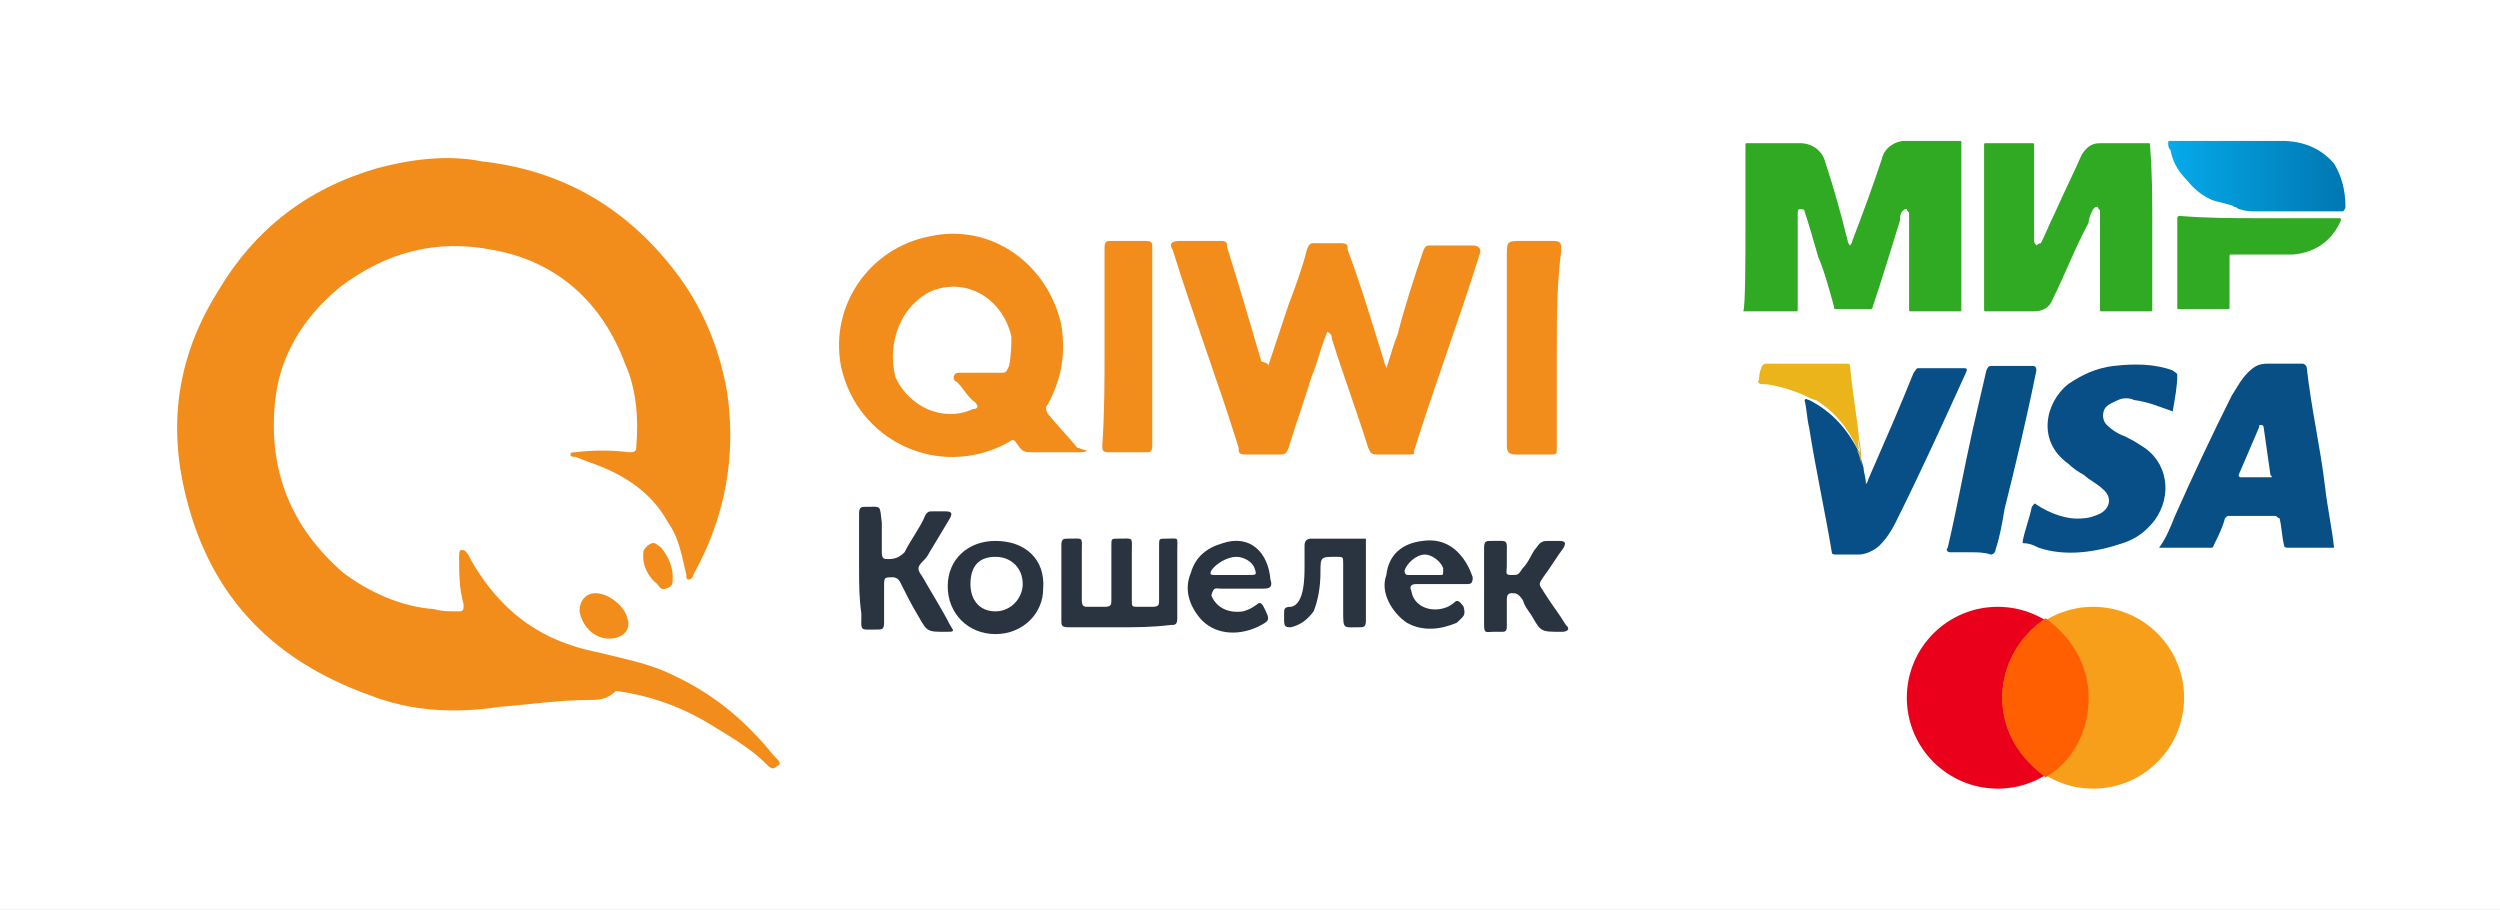
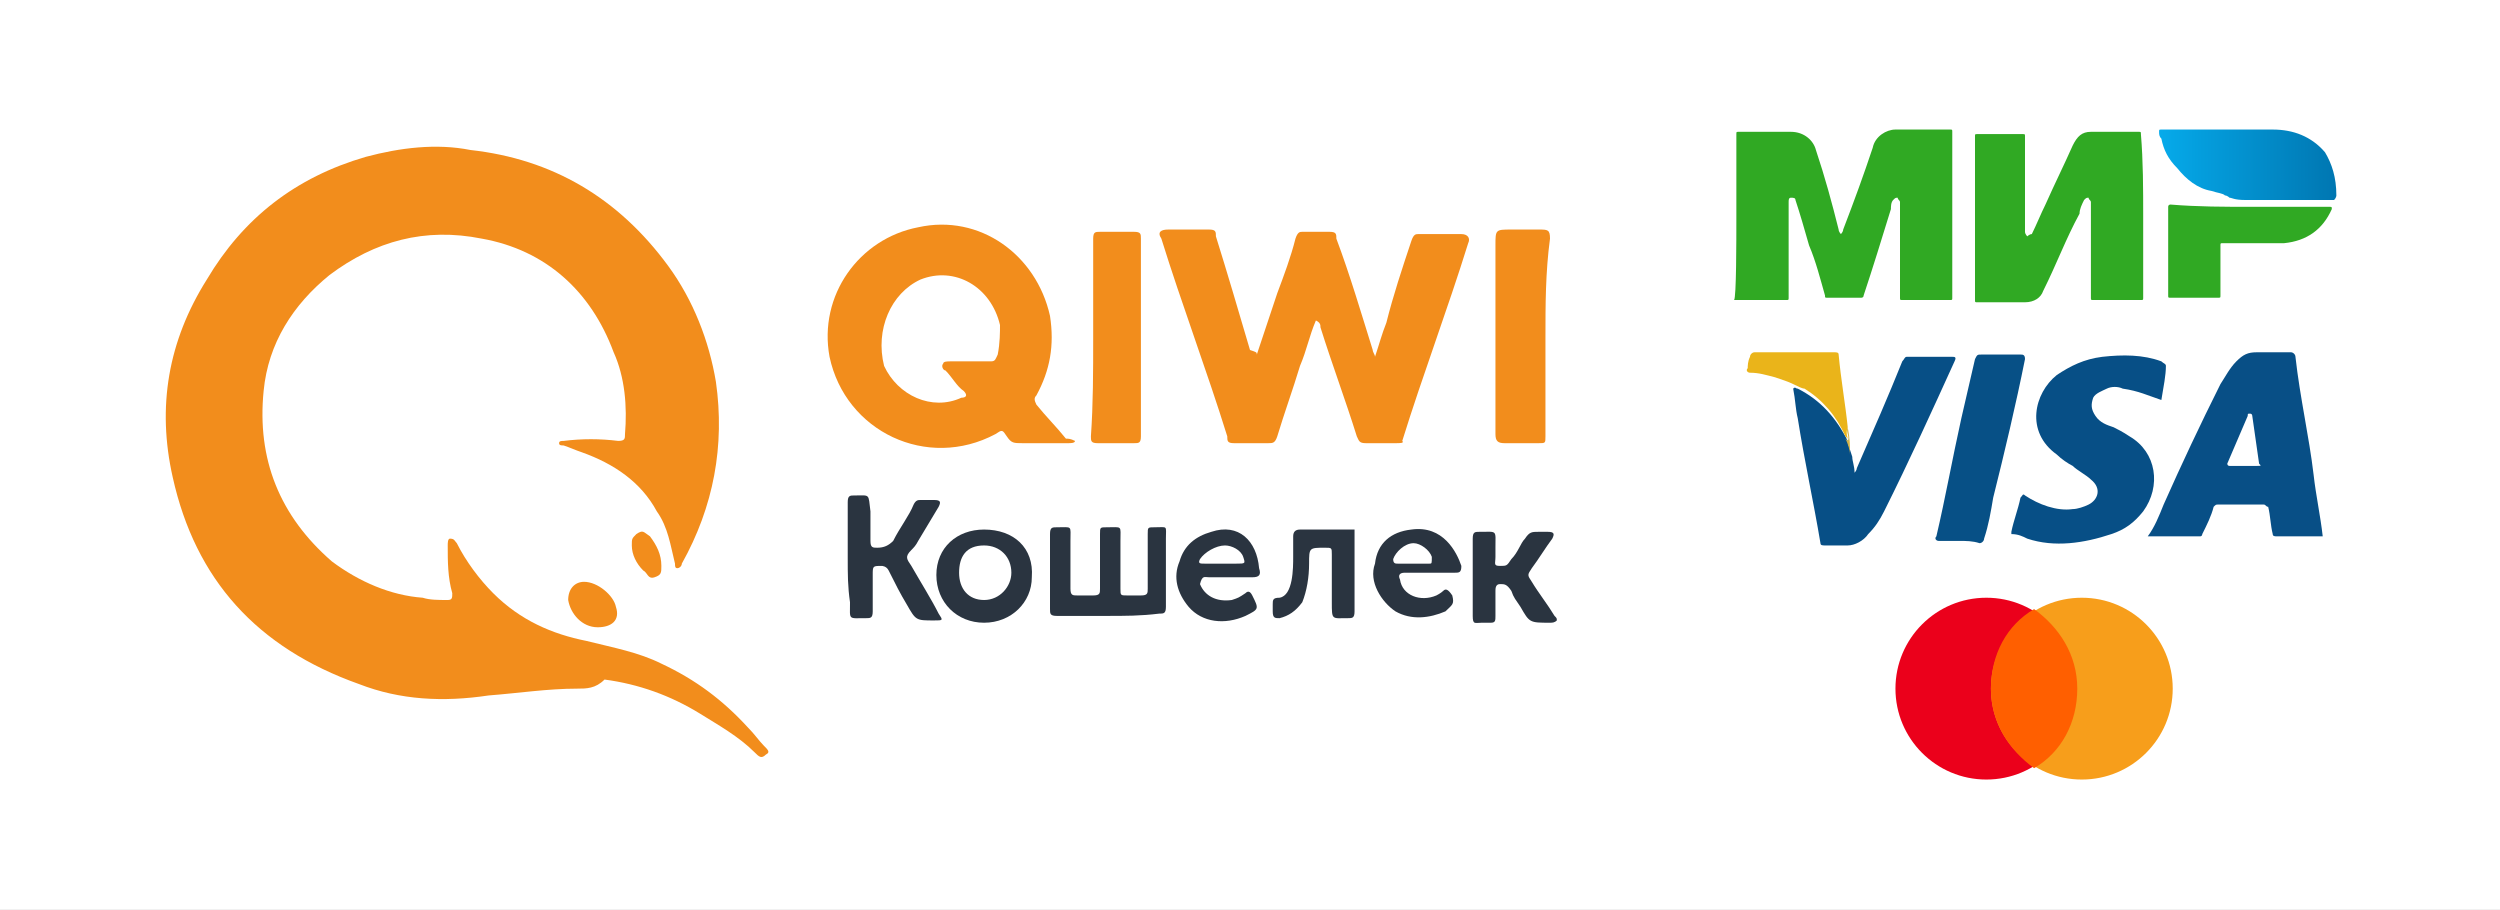
<svg xmlns="http://www.w3.org/2000/svg" version="1.1" id="Слой_1" x="0px" y="0px" width="110px" height="40px" viewBox="0 0 110 40" style="enable-background:new 0 0 110 40;" xml:space="preserve">
  <style type="text/css">
	.st0{fill:#FFFFFF;}
	.st1{fill:#F28D1C;}
	.st2{fill:#2A3440;}
	.st3{fill:#EB001B;}
	.st4{fill:#F79E1B;}
	.st5{fill:#FF5F00;}
	.st6{fill:#30A923;}
	.st7{fill:url(#SVGID_1_);}
	.st8{fill:#074F86;}
	.st9{fill:#075086;}
	.st10{fill:#EAB41A;}
	.st11{fill:#D5B345;}
	.st12{fill:#084F86;}
</style>
-   <g id="Слой_2">
+   <g>
    <rect class="st0" width="110" height="40" />
  </g>
  <g>
    <g>
-       <path class="st1" d="M25.9,30.8c-1.3,0-2.6,0.2-3.9,0.3c-2,0.3-3.9,0.2-5.7-0.5C11.8,29,9.1,26,8.1,21.5c-0.7-3.1-0.2-6,1.5-8.7    c1.6-2.7,3.9-4.5,7-5.4c1.5-0.4,3.1-0.6,4.6-0.3c3.6,0.4,6.5,2.1,8.7,5.1c1.1,1.5,1.8,3.3,2.1,5.1c0.4,2.8-0.1,5.5-1.5,8    c0,0.1-0.1,0.2-0.2,0.2c-0.1,0-0.1-0.1-0.1-0.2c-0.2-0.8-0.3-1.6-0.8-2.3c-0.7-1.3-1.9-2.1-3.3-2.6c-0.3-0.1-0.5-0.2-0.8-0.3    c-0.1,0-0.2,0-0.2-0.1c0-0.1,0.1-0.1,0.2-0.1c0.8-0.1,1.6-0.1,2.4,0c0.3,0,0.3-0.1,0.3-0.3c0.1-1.2,0-2.5-0.5-3.6    c-1-2.7-3-4.5-5.8-5c-2.5-0.5-4.7,0.1-6.7,1.6c-1.6,1.3-2.7,3-2.9,5.1c-0.3,3,0.7,5.5,3,7.5c1.2,0.9,2.6,1.5,4,1.6    c0.3,0.1,0.7,0.1,1.1,0.1c0.2,0,0.2-0.1,0.2-0.3c-0.2-0.7-0.2-1.4-0.2-2.1c0-0.1,0-0.3,0.1-0.3c0.2,0,0.2,0.1,0.3,0.2    c0.4,0.8,1,1.6,1.6,2.2c1.2,1.2,2.6,1.8,4.1,2.1c1.2,0.3,2.3,0.5,3.3,1c1.5,0.7,2.7,1.6,3.8,2.8c0.3,0.3,0.5,0.6,0.7,0.8    c0.2,0.2,0.3,0.3,0.1,0.4c-0.2,0.2-0.3,0.1-0.5-0.1c-0.7-0.7-1.6-1.2-2.4-1.7c-1.3-0.8-2.7-1.3-4.2-1.5    C26.7,30.8,26.3,30.8,25.9,30.8z" />
-       <path class="st1" d="M55.8,16.1c0.3-0.9,0.6-1.8,0.9-2.7c0.3-0.8,0.6-1.6,0.8-2.4c0.1-0.3,0.2-0.3,0.3-0.3c0.4,0,0.8,0,1.2,0    c0.3,0,0.3,0.1,0.3,0.3c0.6,1.6,1.1,3.3,1.6,4.9c0,0.1,0.1,0.2,0.1,0.3c0.2-0.6,0.3-1,0.5-1.5c0.3-1.2,0.7-2.4,1.1-3.6    c0.1-0.3,0.2-0.3,0.3-0.3c0.7,0,1.2,0,1.9,0c0.3,0,0.4,0.2,0.3,0.4c-0.9,2.9-2,5.8-2.9,8.7C62.3,20,62.1,20,61.9,20    c-0.4,0-0.9,0-1.3,0c-0.3,0-0.3-0.1-0.4-0.3c-0.5-1.6-1.1-3.2-1.6-4.8c0-0.1,0-0.2-0.2-0.3c-0.3,0.7-0.4,1.3-0.7,2    c-0.3,1-0.7,2.1-1,3.1c-0.1,0.3-0.2,0.3-0.4,0.3c-0.5,0-0.9,0-1.5,0c-0.3,0-0.3-0.1-0.3-0.3c-0.9-2.9-2-5.8-2.9-8.7    c-0.2-0.3,0-0.4,0.3-0.4c0.6,0,1.2,0,1.8,0c0.3,0,0.3,0.1,0.3,0.3c0.5,1.6,1,3.3,1.5,5C55.8,16,55.8,16,55.8,16.1z" />
-       <path class="st1" d="M48.6,15.3c0-1.5,0-2.9,0-4.4c0-0.3,0.1-0.3,0.3-0.3c0.5,0,1,0,1.5,0c0.3,0,0.3,0.1,0.3,0.3    c0,2.9,0,5.8,0,8.7c0,0.3-0.1,0.3-0.3,0.3c-0.5,0-1.1,0-1.6,0c-0.3,0-0.3-0.1-0.3-0.3C48.6,18.2,48.6,16.7,48.6,15.3z" />
-       <path class="st1" d="M68.5,15.4c0,1.5,0,2.9,0,4.3c0,0.3,0,0.3-0.3,0.3c-0.5,0-1,0-1.5,0c-0.3,0-0.4-0.1-0.4-0.4    c0-2.7,0-5.6,0-8.3c0-0.7,0-0.7,0.7-0.7c0.3,0,0.8,0,1.2,0s0.5,0,0.5,0.4C68.5,12.5,68.5,13.9,68.5,15.4z" />
-       <path class="st2" d="M49.2,27.6c-0.7,0-1.5,0-2.2,0c-0.3,0-0.3-0.1-0.3-0.3c0-1.1,0-2.1,0-3.3c0-0.3,0.1-0.3,0.3-0.3    c0.7,0,0.6-0.1,0.6,0.6s0,1.5,0,2.1c0,0.3,0.1,0.3,0.3,0.3c0.2,0,0.4,0,0.7,0s0.3-0.1,0.3-0.3c0-0.8,0-1.6,0-2.4    c0-0.3,0-0.3,0.3-0.3c0.7,0,0.6-0.1,0.6,0.6s0,1.4,0,2.1c0,0.3,0,0.3,0.3,0.3s0.4,0,0.6,0c0.3,0,0.3-0.1,0.3-0.3    c0-0.8,0-1.6,0-2.4c0-0.3,0-0.3,0.3-0.3c0.6,0,0.5-0.1,0.5,0.5c0,1,0,2,0,3c0,0.3-0.1,0.3-0.3,0.3C50.7,27.6,50,27.6,49.2,27.6z" />
-       <path class="st2" d="M37.8,25c0-0.8,0-1.6,0-2.4c0-0.3,0.1-0.3,0.3-0.3c0.7,0,0.6-0.1,0.7,0.7c0,0.4,0,0.9,0,1.3    c0,0.3,0.1,0.3,0.3,0.3c0.3,0,0.5-0.1,0.7-0.3c0.3-0.6,0.7-1.1,0.9-1.6c0.1-0.2,0.2-0.2,0.3-0.2c0.3,0,0.3,0,0.6,0    c0.3,0,0.3,0.1,0.2,0.3c-0.3,0.5-0.6,1-0.9,1.5c-0.1,0.2-0.2,0.3-0.3,0.4c-0.3,0.3-0.2,0.4,0,0.7c0.4,0.7,0.9,1.5,1.2,2.1    c0.2,0.3,0.2,0.3-0.2,0.3c-0.8,0-0.8,0-1.2-0.7c-0.3-0.5-0.5-0.9-0.8-1.5c-0.1-0.2-0.3-0.2-0.3-0.2c-0.4,0-0.4,0-0.4,0.4    c0,0.5,0,1.1,0,1.6c0,0.3-0.1,0.3-0.3,0.3c-0.8,0-0.7,0.1-0.7-0.7C37.8,26.3,37.8,25.7,37.8,25z" />
-       <path class="st2" d="M60.1,25.7c0,0.5,0,1.1,0,1.6c0,0.3-0.1,0.3-0.3,0.3c-0.7,0-0.7,0.1-0.7-0.7c0-0.8,0-1.4,0-2.1    c0-0.3,0-0.3-0.3-0.3c-0.7,0-0.7,0-0.7,0.7c0,0.6-0.1,1.2-0.3,1.7c-0.3,0.4-0.6,0.6-1,0.7c-0.2,0-0.3,0-0.3-0.3c0-0.1,0-0.3,0-0.3    c0-0.2,0-0.3,0.3-0.3c0.6-0.1,0.6-1.3,0.6-1.8c0-0.3,0-0.7,0-0.9c0-0.2,0.1-0.3,0.3-0.3c0.8,0,1.6,0,2.4,0    C60.1,23.7,60.1,25.1,60.1,25.7z" />
-       <path class="st2" d="M65.3,25.7c0-0.6,0-1.1,0-1.6c0-0.3,0.1-0.3,0.3-0.3c0.8,0,0.7-0.1,0.7,0.7c0,0.2,0,0.3,0,0.4    c0,0.3-0.1,0.4,0.2,0.4c0.3,0,0.3,0,0.5-0.3c0.3-0.3,0.4-0.7,0.6-0.9c0.2-0.3,0.3-0.3,0.6-0.3c0.2,0,0.3,0,0.4,0    c0.3,0,0.3,0.1,0.2,0.3c-0.3,0.4-0.6,0.9-0.9,1.3c-0.2,0.3-0.2,0.3,0,0.6c0.3,0.5,0.7,1,1,1.5c0.1,0.1,0.1,0.1,0.1,0.2    c-0.1,0.1-0.2,0.1-0.3,0.1c-0.9,0-0.9,0-1.3-0.7c-0.2-0.3-0.3-0.4-0.4-0.7c-0.2-0.3-0.3-0.3-0.5-0.3c-0.2,0-0.2,0.2-0.2,0.3    c0,0.3,0,0.7,0,1.1c0,0.2,0,0.3-0.2,0.3s-0.3,0-0.4,0c-0.3,0-0.4,0.1-0.4-0.3C65.3,27.5,65.3,26.3,65.3,25.7z" />
-       <path class="st1" d="M26.8,28.1c-0.7,0-1.2-0.6-1.3-1.2c0-0.5,0.3-0.8,0.7-0.8c0.6,0,1.3,0.6,1.4,1.1    C27.8,27.7,27.4,28.1,26.8,28.1z" />
-       <path class="st1" d="M29.6,25.4c0,0.3,0,0.4-0.3,0.5c-0.3,0.1-0.3-0.2-0.5-0.3c-0.3-0.3-0.5-0.7-0.5-1.1c0-0.3,0-0.3,0.2-0.5    c0.3-0.2,0.3-0.1,0.6,0.1C29.4,24.5,29.6,24.9,29.6,25.4z" />
-       <path class="st1" d="M47.4,19.7c-0.4-0.5-0.9-1-1.3-1.5C46,18,46,17.9,46.1,17.8c0.6-1.1,0.8-2.2,0.6-3.5    c-0.6-2.7-3.1-4.5-5.8-3.9c-2.6,0.5-4.4,3-3.9,5.7c0.7,3.3,4.3,5,7.3,3.4c0.3-0.2,0.3-0.2,0.5,0.1c0.2,0.3,0.3,0.3,0.7,0.3    s0.6,0,0.9,0c0.3,0,0.7,0,1.1,0c0.1,0,0.3,0,0.3-0.1C47.6,19.8,47.5,19.7,47.4,19.7z M44.4,16.1c-0.1,0.2-0.1,0.3-0.3,0.3    c-0.3,0-0.6,0-0.9,0s-0.6,0-0.9,0c-0.1,0-0.3,0-0.3,0.1c-0.1,0.1,0,0.3,0.1,0.3c0.3,0.3,0.5,0.7,0.8,0.9c0.2,0.2,0.1,0.3-0.1,0.3    c-1.3,0.6-2.8-0.1-3.4-1.4C39,15,39.7,13.4,41,12.8c1.5-0.6,3.1,0.3,3.5,2C44.5,15.1,44.5,15.6,44.4,16.1z" />
-       <path class="st2" d="M43.8,23.8c-1.2,0-2.1,0.8-2.1,2s0.9,2.1,2.1,2.1s2.1-0.9,2.1-2C46,24.6,45.1,23.8,43.8,23.8z M43.8,26.9    c-0.7,0-1.1-0.5-1.1-1.2c0-0.7,0.3-1.2,1.1-1.2c0.7,0,1.2,0.5,1.2,1.2C45,26.3,44.5,26.9,43.8,26.9z" />
-       <path class="st2" d="M53.7,25.9c0.3,0,0.7,0,1,0c0.3,0,0.7,0,0.9,0c0.3,0,0.4-0.1,0.3-0.4c-0.1-1.2-0.9-2-2.1-1.6    c-0.7,0.2-1.2,0.6-1.4,1.3c-0.3,0.7-0.1,1.4,0.4,2c0.6,0.7,1.6,0.8,2.5,0.4c0.6-0.3,0.6-0.3,0.3-0.9c-0.1-0.2-0.2-0.2-0.3-0.1    c-0.3,0.2-0.3,0.2-0.6,0.3c-0.7,0.1-1.2-0.2-1.4-0.7C53.4,25.8,53.5,25.9,53.7,25.9z M54.4,24.5c0.3,0,0.7,0.2,0.8,0.5    c0.1,0.3,0.1,0.3-0.3,0.3c-0.3,0-0.4,0-0.7,0l0,0c-0.3,0-0.4,0-0.7,0c-0.2,0-0.3,0-0.2-0.2C53.5,24.8,54,24.5,54.4,24.5z" />
-       <path class="st2" d="M62.6,23.8c-0.9,0.1-1.5,0.6-1.6,1.5c-0.3,0.8,0.3,1.7,0.9,2.1c0.7,0.4,1.5,0.3,2.2,0    c0.3-0.3,0.4-0.3,0.3-0.7c-0.2-0.3-0.3-0.3-0.4-0.2c-0.1,0.1-0.3,0.2-0.3,0.2c-0.7,0.3-1.5,0-1.6-0.7c-0.1-0.2,0-0.3,0.2-0.3    c0.3,0,0.7,0,1.1,0l0,0c0.3,0,0.7,0,1.1,0c0.2,0,0.3,0,0.3-0.3C64.6,24.8,64,23.6,62.6,23.8z M63.4,25.3c-0.3,0-0.4,0-0.7,0l0,0    c-0.3,0-0.4,0-0.7,0c-0.1,0-0.2,0-0.2-0.2c0.1-0.3,0.5-0.7,0.9-0.7c0.3,0,0.7,0.3,0.8,0.6C63.5,25.3,63.5,25.3,63.4,25.3z" />
+       <path class="st1" d="M25.4,30.3c-1.3,0-2.6,0.2-3.9,0.3c-2,0.3-3.9,0.2-5.7-0.5c-4.5-1.6-7.2-4.6-8.2-9.1c-0.7-3.1-0.2-6,1.5-8.7    c1.6-2.7,3.9-4.5,7-5.4c1.5-0.4,3.1-0.6,4.6-0.3c3.6,0.4,6.5,2.1,8.7,5.1c1.1,1.5,1.8,3.3,2.1,5.1c0.4,2.8-0.1,5.5-1.5,8    c0,0.1-0.1,0.2-0.2,0.2s-0.1-0.1-0.1-0.2c-0.2-0.8-0.3-1.6-0.8-2.3c-0.7-1.3-1.9-2.1-3.3-2.6c-0.3-0.1-0.5-0.2-0.8-0.3    c-0.1,0-0.2,0-0.2-0.1s0.1-0.1,0.2-0.1c0.8-0.1,1.6-0.1,2.4,0c0.3,0,0.3-0.1,0.3-0.3c0.1-1.2,0-2.5-0.5-3.6c-1-2.7-3-4.5-5.8-5    c-2.5-0.5-4.7,0.1-6.7,1.6c-1.6,1.3-2.7,3-2.9,5.1c-0.3,3,0.7,5.5,3,7.5c1.2,0.9,2.6,1.5,4,1.6c0.3,0.1,0.7,0.1,1.1,0.1    c0.2,0,0.2-0.1,0.2-0.3c-0.2-0.7-0.2-1.4-0.2-2.1c0-0.1,0-0.3,0.1-0.3c0.2,0,0.2,0.1,0.3,0.2c0.4,0.8,1,1.6,1.6,2.2    c1.2,1.2,2.6,1.8,4.1,2.1c1.2,0.3,2.3,0.5,3.3,1c1.5,0.7,2.7,1.6,3.8,2.8c0.3,0.3,0.5,0.6,0.7,0.8s0.3,0.3,0.1,0.4    c-0.2,0.2-0.3,0.1-0.5-0.1c-0.7-0.7-1.6-1.2-2.4-1.7c-1.3-0.8-2.7-1.3-4.2-1.5C26.2,30.3,25.8,30.3,25.4,30.3z" />
+       <path class="st1" d="M55.3,15.6c0.3-0.9,0.6-1.8,0.9-2.7c0.3-0.8,0.6-1.6,0.8-2.4c0.1-0.3,0.2-0.3,0.3-0.3c0.4,0,0.8,0,1.2,0    c0.3,0,0.3,0.1,0.3,0.3c0.6,1.6,1.1,3.3,1.6,4.9c0,0.1,0.1,0.2,0.1,0.3c0.2-0.6,0.3-1,0.5-1.5c0.3-1.2,0.7-2.4,1.1-3.6    c0.1-0.3,0.2-0.3,0.3-0.3c0.7,0,1.2,0,1.9,0c0.3,0,0.4,0.2,0.3,0.4c-0.9,2.9-2,5.8-2.9,8.7c0.1,0.1-0.1,0.1-0.3,0.1    c-0.4,0-0.9,0-1.3,0c-0.3,0-0.3-0.1-0.4-0.3c-0.5-1.6-1.1-3.2-1.6-4.8c0-0.1,0-0.2-0.2-0.3c-0.3,0.7-0.4,1.3-0.7,2    c-0.3,1-0.7,2.1-1,3.1c-0.1,0.3-0.2,0.3-0.4,0.3c-0.5,0-0.9,0-1.5,0c-0.3,0-0.3-0.1-0.3-0.3c-0.9-2.9-2-5.8-2.9-8.7    c-0.2-0.3,0-0.4,0.3-0.4c0.6,0,1.2,0,1.8,0c0.3,0,0.3,0.1,0.3,0.3c0.5,1.6,1,3.3,1.5,5C55.3,15.5,55.3,15.5,55.3,15.6z" />
+       <path class="st1" d="M48.1,14.9c0-1.5,0-2.9,0-4.4c0-0.3,0.1-0.3,0.3-0.3c0.5,0,1,0,1.5,0c0.3,0,0.3,0.1,0.3,0.3    c0,2.9,0,5.8,0,8.7c0,0.3-0.1,0.3-0.3,0.3c-0.5,0-1.1,0-1.6,0c-0.3,0-0.3-0.1-0.3-0.3C48.1,17.8,48.1,16.3,48.1,14.9z" />
+       <path class="st1" d="M68,14.9c0,1.5,0,2.9,0,4.3c0,0.3,0,0.3-0.3,0.3c-0.5,0-1,0-1.5,0c-0.3,0-0.4-0.1-0.4-0.4c0-2.7,0-5.6,0-8.3    c0-0.7,0-0.7,0.7-0.7c0.3,0,0.8,0,1.2,0s0.5,0,0.5,0.4C68,12,68,13.4,68,14.9z" />
+       <path class="st2" d="M48.7,27.1c-0.7,0-1.5,0-2.2,0c-0.3,0-0.3-0.1-0.3-0.3c0-1.1,0-2.1,0-3.3c0-0.3,0.1-0.3,0.3-0.3    c0.7,0,0.6-0.1,0.6,0.6s0,1.5,0,2.1c0,0.3,0.1,0.3,0.3,0.3s0.4,0,0.7,0s0.3-0.1,0.3-0.3c0-0.8,0-1.6,0-2.4c0-0.3,0-0.3,0.3-0.3    c0.7,0,0.6-0.1,0.6,0.6s0,1.4,0,2.1c0,0.3,0,0.3,0.3,0.3s0.4,0,0.6,0c0.3,0,0.3-0.1,0.3-0.3c0-0.8,0-1.6,0-2.4    c0-0.3,0-0.3,0.3-0.3c0.6,0,0.5-0.1,0.5,0.5c0,1,0,2,0,3c0,0.3-0.1,0.3-0.3,0.3C50.2,27.1,49.5,27.1,48.7,27.1z" />
+       <path class="st2" d="M37.3,24.5c0-0.8,0-1.6,0-2.4c0-0.3,0.1-0.3,0.3-0.3c0.7,0,0.6-0.1,0.7,0.7c0,0.4,0,0.9,0,1.3    c0,0.3,0.1,0.3,0.3,0.3c0.3,0,0.5-0.1,0.7-0.3c0.3-0.6,0.7-1.1,0.9-1.6c0.1-0.2,0.2-0.2,0.3-0.2c0.3,0,0.3,0,0.6,0    s0.3,0.1,0.2,0.3c-0.3,0.5-0.6,1-0.9,1.5c-0.1,0.2-0.2,0.3-0.3,0.4c-0.3,0.3-0.2,0.4,0,0.7c0.4,0.7,0.9,1.5,1.2,2.1    c0.2,0.3,0.2,0.3-0.2,0.3c-0.8,0-0.8,0-1.2-0.7c-0.3-0.5-0.5-0.9-0.8-1.5c-0.1-0.2-0.3-0.2-0.3-0.2c-0.4,0-0.4,0-0.4,0.4    c0,0.5,0,1.1,0,1.6c0,0.3-0.1,0.3-0.3,0.3c-0.8,0-0.7,0.1-0.7-0.7C37.3,25.8,37.3,25.3,37.3,24.5z" />
+       <path class="st2" d="M59.6,25.3c0,0.5,0,1.1,0,1.6c0,0.3-0.1,0.3-0.3,0.3c-0.7,0-0.7,0.1-0.7-0.7c0-0.8,0-1.4,0-2.1    c0-0.3,0-0.3-0.3-0.3c-0.7,0-0.7,0-0.7,0.7c0,0.6-0.1,1.2-0.3,1.7c-0.3,0.4-0.6,0.6-1,0.7c-0.2,0-0.3,0-0.3-0.3c0-0.1,0-0.3,0-0.3    c0-0.2,0-0.3,0.3-0.3c0.6-0.1,0.6-1.3,0.6-1.8c0-0.3,0-0.7,0-0.9c0-0.2,0.1-0.3,0.3-0.3c0.8,0,1.6,0,2.4,0    C59.6,23.3,59.6,24.6,59.6,25.3z" />
+       <path class="st2" d="M64.8,25.3c0-0.6,0-1.1,0-1.6c0-0.3,0.1-0.3,0.3-0.3c0.8,0,0.7-0.1,0.7,0.7c0,0.2,0,0.3,0,0.4    c0,0.3-0.1,0.4,0.2,0.4c0.3,0,0.3,0,0.5-0.3c0.3-0.3,0.4-0.7,0.6-0.9c0.2-0.3,0.3-0.3,0.6-0.3c0.2,0,0.3,0,0.4,0    c0.3,0,0.3,0.1,0.2,0.3c-0.3,0.4-0.6,0.9-0.9,1.3c-0.2,0.3-0.2,0.3,0,0.6c0.3,0.5,0.7,1,1,1.5c0.1,0.1,0.1,0.1,0.1,0.2    c-0.1,0.1-0.2,0.1-0.3,0.1c-0.9,0-0.9,0-1.3-0.7c-0.2-0.3-0.3-0.4-0.4-0.7c-0.2-0.3-0.3-0.3-0.5-0.3s-0.2,0.2-0.2,0.3    c0,0.3,0,0.7,0,1.1c0,0.2,0,0.3-0.2,0.3s-0.3,0-0.4,0c-0.3,0-0.4,0.1-0.4-0.3C64.8,27,64.8,25.8,64.8,25.3z" />
+       <path class="st1" d="M26.3,27.6c-0.7,0-1.2-0.6-1.3-1.2c0-0.5,0.3-0.8,0.7-0.8c0.6,0,1.3,0.6,1.4,1.1    C27.3,27.3,26.9,27.6,26.3,27.6z" />
+       <path class="st1" d="M29.1,24.9c0,0.3,0,0.4-0.3,0.5s-0.3-0.2-0.5-0.3c-0.3-0.3-0.5-0.7-0.5-1.1c0-0.3,0-0.3,0.2-0.5    c0.3-0.2,0.3-0.1,0.6,0.1C28.9,24,29.1,24.4,29.1,24.9z" />
+       <path class="st1" d="M46.9,19.3c-0.4-0.5-0.9-1-1.3-1.5c-0.1-0.2-0.1-0.3,0-0.4c0.6-1.1,0.8-2.2,0.6-3.5c-0.6-2.7-3.1-4.5-5.8-3.9    c-2.6,0.5-4.4,3-3.9,5.7c0.7,3.3,4.3,5,7.3,3.4c0.3-0.2,0.3-0.2,0.5,0.1c0.2,0.3,0.3,0.3,0.7,0.3s0.6,0,0.9,0c0.3,0,0.7,0,1.1,0    c0.1,0,0.3,0,0.3-0.1C47.1,19.3,47,19.3,46.9,19.3z M43.9,15.6c-0.1,0.2-0.1,0.3-0.3,0.3c-0.3,0-0.6,0-0.9,0s-0.6,0-0.9,0    c-0.1,0-0.3,0-0.3,0.1c-0.1,0.1,0,0.3,0.1,0.3c0.3,0.3,0.5,0.7,0.8,0.9c0.2,0.2,0.1,0.3-0.1,0.3c-1.3,0.6-2.8-0.1-3.4-1.4    c-0.4-1.6,0.3-3.2,1.6-3.8c1.5-0.6,3.1,0.3,3.5,2C44,14.6,44,15.1,43.9,15.6z" />
+       <path class="st2" d="M43.3,23.3c-1.2,0-2.1,0.8-2.1,2s0.9,2.1,2.1,2.1s2.1-0.9,2.1-2C45.5,24.1,44.6,23.3,43.3,23.3z M43.3,26.4    c-0.7,0-1.1-0.5-1.1-1.2s0.3-1.2,1.1-1.2c0.7,0,1.2,0.5,1.2,1.2C44.5,25.8,44,26.4,43.3,26.4z" />
+       <path class="st2" d="M53.2,25.4c0.3,0,0.7,0,1,0s0.7,0,0.9,0c0.3,0,0.4-0.1,0.3-0.4c-0.1-1.2-0.9-2-2.1-1.6    c-0.7,0.2-1.2,0.6-1.4,1.3c-0.3,0.7-0.1,1.4,0.4,2c0.6,0.7,1.6,0.8,2.5,0.4c0.6-0.3,0.6-0.3,0.3-0.9C55,26,54.9,26,54.8,26.1    c-0.3,0.2-0.3,0.2-0.6,0.3c-0.7,0.1-1.2-0.2-1.4-0.7C52.9,25.3,53,25.4,53.2,25.4z M53.9,24c0.3,0,0.7,0.2,0.8,0.5    s0.1,0.3-0.3,0.3c-0.3,0-0.4,0-0.7,0l0,0c-0.3,0-0.4,0-0.7,0c-0.2,0-0.3,0-0.2-0.2C53,24.3,53.5,24,53.9,24z" />
+       <path class="st2" d="M62.1,23.3c-0.9,0.1-1.5,0.6-1.6,1.5c-0.3,0.8,0.3,1.7,0.9,2.1c0.7,0.4,1.5,0.3,2.2,0    c0.3-0.3,0.4-0.3,0.3-0.7c-0.2-0.3-0.3-0.3-0.4-0.2c-0.1,0.1-0.3,0.2-0.3,0.2c-0.7,0.3-1.5,0-1.6-0.7c-0.1-0.2,0-0.3,0.2-0.3    c0.3,0,0.7,0,1.1,0l0,0c0.3,0,0.7,0,1.1,0c0.2,0,0.3,0,0.3-0.3C64.1,24.3,63.5,23.1,62.1,23.3z M62.9,24.8c-0.3,0-0.4,0-0.7,0l0,0    c-0.3,0-0.4,0-0.7,0c-0.1,0-0.2,0-0.2-0.2c0.1-0.3,0.5-0.7,0.9-0.7c0.3,0,0.7,0.3,0.8,0.6C63,24.8,63,24.8,62.9,24.8z" />
    </g>
  </g>
  <g>
    <g>
-       <circle class="st3" cx="87.9" cy="30.7" r="4" />
-       <circle class="st4" cx="92.1" cy="30.7" r="4" />
-       <path class="st5" d="M88.1,30.7c0,1.5,0.8,2.7,1.9,3.5c1.2-0.7,1.9-2,1.9-3.5c0-1.5-0.8-2.7-1.9-3.5C88.8,28,88.1,29.3,88.1,30.7z    " />
+       <circle class="st3" cx="87.4" cy="30.3" r="4" />
+       <circle class="st4" cx="91.6" cy="30.3" r="4" />
+       <path class="st5" d="M87.6,30.3c0,1.5,0.8,2.7,1.9,3.5c1.2-0.7,1.9-2,1.9-3.5s-0.8-2.7-1.9-3.5C88.3,27.5,87.6,28.8,87.6,30.3z" />
    </g>
  </g>
  <g>
-     <path class="st6" d="M76.8,10c0-1.2,0-2.4,0-3.6c0-0.1,0-0.1,0.1-0.1c0.8,0,1.5,0,2.3,0c0.6,0,1,0.4,1.1,0.8c0.4,1.2,0.7,2.3,1,3.5   c0,0.1,0.1,0.2,0.1,0.2s0.1-0.1,0.1-0.2C82,9.3,82.4,8.2,82.8,7c0.1-0.5,0.6-0.8,1-0.8c0.8,0,1.6,0,2.4,0c0.1,0,0.1,0,0.1,0.1   c0,2.4,0,4.8,0,7.3c0,0.1,0,0.1-0.1,0.1c-0.7,0-1.4,0-2.1,0c-0.1,0-0.1,0-0.1-0.1c0-1.4,0-2.7,0-4.1c0-0.1,0-0.1,0-0.1   c0-0.1-0.1-0.1-0.1-0.2c-0.1,0-0.1,0-0.2,0.1c-0.1,0.1-0.1,0.3-0.1,0.4c-0.4,1.3-0.8,2.6-1.2,3.8c0,0.1-0.1,0.1-0.1,0.1   c-0.5,0-1,0-1.5,0c-0.1,0-0.1,0-0.1-0.1c-0.2-0.7-0.4-1.5-0.7-2.2c-0.2-0.7-0.4-1.4-0.6-2c0-0.1-0.1-0.1-0.2-0.1s-0.1,0.1-0.1,0.2   c0,0.5,0,0.9,0,1.4c0,0.9,0,1.8,0,2.8c0,0.1,0,0.1-0.1,0.1c-0.7,0-2.3,0-2.3,0C76.8,13.6,76.8,11.1,76.8,10z" />
-     <path class="st6" d="M94.7,10c0,1.2,0,2.4,0,3.6c0,0.1,0,0.1-0.1,0.1c-0.7,0-1.4,0-2.1,0c-0.1,0-0.1,0-0.1-0.1c0-1.4,0-2.8,0-4.2   V9.3c0-0.1-0.1-0.1-0.1-0.2c-0.1,0-0.1,0-0.2,0.1c-0.1,0.2-0.2,0.4-0.2,0.6c-0.6,1.1-1,2.2-1.6,3.4c-0.1,0.3-0.4,0.5-0.8,0.5   c-0.7,0-1.4,0-2.1,0c-0.1,0-0.1,0-0.1-0.1c0-2.4,0-4.8,0-7.2c0-0.1,0-0.1,0.1-0.1c0.7,0,1.4,0,2,0c0.1,0,0.1,0,0.1,0.1   c0,1.4,0,2.8,0,4.1v0.1c0,0.1,0.1,0.2,0.1,0.2s0.1-0.1,0.2-0.1c0.2-0.4,0.4-0.9,0.6-1.3c0.4-0.9,0.8-1.7,1.2-2.6   c0.2-0.3,0.4-0.5,0.8-0.5c0.7,0,1.4,0,2.1,0c0.1,0,0.1,0,0.1,0.1C94.7,7.6,94.7,8.7,94.7,10z" />
-     <path class="st6" d="M99.4,9.6c1.2,0,2.3,0,3.5,0c0.1,0,0.1,0,0.1,0.1c-0.4,0.9-1.1,1.4-2.1,1.5c-0.2,0-0.5,0-0.7,0   c-0.7,0-1.3,0-2,0c-0.1,0-0.1,0-0.1,0.1c0,0.7,0,1.5,0,2.2c0,0.1,0,0.1-0.1,0.1c-0.7,0-1.4,0-2.1,0c-0.1,0-0.1,0-0.1-0.1   c0-1.3,0-2.6,0-3.9c0-0.1,0.1-0.1,0.1-0.1C97.1,9.6,98.3,9.6,99.4,9.6z" />
-     <linearGradient id="SVGID_1_" gradientUnits="userSpaceOnUse" x1="95.532" y1="47.716" x2="103.159" y2="47.716" gradientTransform="matrix(1 0 0 1 0 -40)">
+     <path class="st6" d="M76.4,9.5c0-1.2,0-2.4,0-3.6c0-0.1,0-0.1,0.1-0.1c0.8,0,1.5,0,2.3,0c0.6,0,1,0.4,1.1,0.8   c0.4,1.2,0.7,2.3,1,3.5c0,0.1,0.1,0.2,0.1,0.2s0.1-0.1,0.1-0.2c0.5-1.3,0.9-2.4,1.3-3.6c0.1-0.5,0.6-0.8,1-0.8c0.8,0,1.6,0,2.4,0   c0.1,0,0.1,0,0.1,0.1c0,2.4,0,4.8,0,7.3c0,0.1,0,0.1-0.1,0.1c-0.7,0-1.4,0-2.1,0c-0.1,0-0.1,0-0.1-0.1c0-1.4,0-2.7,0-4.1   c0-0.1,0-0.1,0-0.1c0-0.1-0.1-0.1-0.1-0.2c-0.1,0-0.1,0-0.2,0.1s-0.1,0.3-0.1,0.4c-0.4,1.3-0.8,2.6-1.2,3.8c0,0.1-0.1,0.1-0.1,0.1   c-0.5,0-1,0-1.5,0c-0.1,0-0.1,0-0.1-0.1c-0.2-0.7-0.4-1.5-0.7-2.2c-0.2-0.7-0.4-1.4-0.6-2c0-0.1-0.1-0.1-0.2-0.1s-0.1,0.1-0.1,0.2   c0,0.5,0,0.9,0,1.4c0,0.9,0,1.8,0,2.8c0,0.1,0,0.1-0.1,0.1c-0.7,0-2.3,0-2.3,0C76.4,13.1,76.4,10.6,76.4,9.5z" />
+     <path class="st6" d="M94.3,9.5c0,1.2,0,2.4,0,3.6c0,0.1,0,0.1-0.1,0.1c-0.7,0-1.4,0-2.1,0c-0.1,0-0.1,0-0.1-0.1c0-1.4,0-2.8,0-4.2   V8.9c0-0.1-0.1-0.1-0.1-0.2c-0.1,0-0.1,0-0.2,0.1c-0.1,0.2-0.2,0.4-0.2,0.6c-0.6,1.1-1,2.2-1.6,3.4c-0.1,0.3-0.4,0.5-0.8,0.5   c-0.7,0-1.4,0-2.1,0c-0.1,0-0.1,0-0.1-0.1c0-2.4,0-4.8,0-7.2c0-0.1,0-0.1,0.1-0.1c0.7,0,1.4,0,2,0c0.1,0,0.1,0,0.1,0.1   c0,1.4,0,2.8,0,4.1v0.1c0,0.1,0.1,0.2,0.1,0.2s0.1-0.1,0.2-0.1c0.2-0.4,0.4-0.9,0.6-1.3c0.4-0.9,0.8-1.7,1.2-2.6   C91.4,6,91.6,5.8,92,5.8c0.7,0,1.4,0,2.1,0c0.1,0,0.1,0,0.1,0.1C94.3,7.1,94.3,8.3,94.3,9.5z" />
+     <path class="st6" d="M99,9.1c1.2,0,2.3,0,3.5,0c0.1,0,0.1,0,0.1,0.1c-0.4,0.9-1.1,1.4-2.1,1.5c-0.2,0-0.5,0-0.7,0c-0.7,0-1.3,0-2,0   c-0.1,0-0.1,0-0.1,0.1c0,0.7,0,1.5,0,2.2c0,0.1,0,0.1-0.1,0.1c-0.7,0-1.4,0-2.1,0c-0.1,0-0.1,0-0.1-0.1c0-1.3,0-2.6,0-3.9   C95.4,9,95.5,9,95.5,9C96.7,9.1,97.9,9.1,99,9.1z" />
+     <linearGradient id="SVGID_1_" gradientUnits="userSpaceOnUse" x1="95.085" y1="-5.3" x2="102.712" y2="-5.3" gradientTransform="matrix(1 0 0 -1 0 2)">
      <stop offset="0" style="stop-color:#06AAEA" />
      <stop offset="0.241" style="stop-color:#049DDC" />
      <stop offset="1" style="stop-color:#0077B2" />
    </linearGradient>
-     <path class="st7" d="M102.7,7.2c-0.6-0.7-1.4-1-2.3-1c-0.1,0-0.1,0-0.1,0c-0.5,0-1,0-1.5,0c-0.2,0-0.4,0-0.6,0h-0.1   c-0.7,0-1.3,0-2,0c-0.2,0-0.4,0-0.6,0c-0.1,0-0.1,0-0.1,0.1c0,0.1,0,0.2,0.1,0.3c0.1,0.5,0.3,0.9,0.7,1.3c0.4,0.5,0.9,0.9,1.5,1   l0,0l0,0C98,9,98.2,9,98.3,9.1c0.1,0,0.2,0.1,0.2,0.1c0.1,0,0.2,0.1,0.7,0.1c1.2,0,2.5,0,3.8,0h0.1c0.1-0.1,0.1-0.2,0.1-0.2   C103.2,8.3,103,7.7,102.7,7.2z M100.3,9.2L100.3,9.2L100.3,9.2L100.3,9.2z" />
+     <path class="st7" d="M102.3,6.7c-0.6-0.7-1.4-1-2.3-1c-0.1,0-0.1,0-0.1,0c-0.5,0-1,0-1.5,0c-0.2,0-0.4,0-0.6,0h-0.1   c-0.7,0-1.3,0-2,0c-0.2,0-0.4,0-0.6,0c-0.1,0-0.1,0-0.1,0.1s0,0.2,0.1,0.3c0.1,0.5,0.3,0.9,0.7,1.3c0.4,0.5,0.9,0.9,1.5,1l0,0l0,0   c0.3,0.1,0.5,0.1,0.6,0.2c0.1,0,0.2,0.1,0.2,0.1c0.1,0,0.2,0.1,0.7,0.1c1.2,0,2.5,0,3.8,0h0.1c0.1-0.1,0.1-0.2,0.1-0.2   C102.8,7.8,102.6,7.2,102.3,6.7z M99.9,8.8L99.9,8.8L99.9,8.8L99.9,8.8z" />
  </g>
  <g>
-     <path class="st8" d="M95.6,18.1c-0.6-0.2-1-0.4-1.7-0.5c-0.2-0.1-0.5-0.1-0.7,0s-0.5,0.2-0.6,0.4c-0.1,0.2-0.1,0.5,0.1,0.7   c0.2,0.2,0.5,0.4,0.8,0.5c0.2,0.1,0.4,0.2,0.7,0.4c1.2,0.7,1.4,2.2,0.6,3.3c-0.4,0.5-0.8,0.8-1.4,1c-1.2,0.4-2.5,0.6-3.7,0.2   c-0.2-0.1-0.4-0.2-0.7-0.2C89,23.9,89,23.9,89,23.8c0.1-0.5,0.3-1,0.4-1.5c0.1-0.1,0.1-0.2,0.2-0.1c0.6,0.4,1.4,0.7,2.1,0.6   c0.2,0,0.5-0.1,0.7-0.2c0.4-0.2,0.6-0.7,0.1-1.1c-0.2-0.2-0.6-0.4-0.8-0.6c-0.2-0.1-0.5-0.3-0.7-0.5c-1.4-1-1-2.7,0-3.5   c0.6-0.4,1.2-0.7,2-0.8c0.9-0.1,1.8-0.1,2.6,0.2c0.1,0.1,0.2,0.1,0.2,0.2C95.8,17,95.7,17.5,95.6,18.1z" />
-     <path class="st8" d="M82,20.6c0,0.2,0.1,0.4,0.1,0.7c0.1-0.1,0.1-0.2,0.1-0.2c0.7-1.6,1.4-3.2,2-4.7c0.1-0.1,0.1-0.2,0.2-0.2   c0.7,0,1.4,0,2,0c0.1,0,0.2,0,0.1,0.2c-1,2.2-2,4.4-3.1,6.6c-0.2,0.4-0.4,0.7-0.7,1c-0.2,0.2-0.6,0.4-0.9,0.4c-0.4,0-0.7,0-1,0   c-0.1,0-0.2,0-0.2-0.1c-0.3-1.8-0.7-3.6-1-5.5c-0.1-0.4-0.1-0.8-0.2-1.2c0.1-0.1,0.1,0,0.2,0c1,0.5,1.7,1.3,2.2,2.3   C81.8,20,81.9,20.2,82,20.6z" />
-     <path class="st9" d="M86.7,24.3c-0.3,0-0.6,0-0.9,0c-0.1,0-0.2-0.1-0.1-0.2c0.4-1.7,0.7-3.4,1.1-5.2c0.2-0.9,0.4-1.7,0.6-2.6   c0.1-0.2,0.1-0.2,0.3-0.2c0.6,0,1.1,0,1.7,0c0.1,0,0.2,0,0.2,0.2c-0.4,2-0.9,4.1-1.4,6.1c-0.1,0.6-0.2,1.2-0.4,1.8   c0,0.1-0.1,0.2-0.2,0.2C87.3,24.3,87,24.3,86.7,24.3z" />
+     <path class="st8" d="M95.1,17.6c-0.6-0.2-1-0.4-1.7-0.5c-0.2-0.1-0.5-0.1-0.7,0s-0.5,0.2-0.6,0.4C92,17.8,92,18,92.2,18.3   s0.5,0.4,0.8,0.5c0.2,0.1,0.4,0.2,0.7,0.4c1.2,0.7,1.4,2.2,0.6,3.3c-0.4,0.5-0.8,0.8-1.4,1c-1.2,0.4-2.5,0.6-3.7,0.2   c-0.2-0.1-0.4-0.2-0.7-0.2c0,0,0,0,0-0.1c0.1-0.5,0.3-1,0.4-1.5c0.1-0.1,0.1-0.2,0.2-0.1c0.6,0.4,1.4,0.7,2.1,0.6   c0.2,0,0.5-0.1,0.7-0.2c0.4-0.2,0.6-0.7,0.1-1.1c-0.2-0.2-0.6-0.4-0.8-0.6c-0.2-0.1-0.5-0.3-0.7-0.5c-1.4-1-1-2.7,0-3.5   c0.6-0.4,1.2-0.7,2-0.8c0.9-0.1,1.8-0.1,2.6,0.2c0.1,0.1,0.2,0.1,0.2,0.2C95.3,16.5,95.2,17,95.1,17.6z" />
+     <path class="st8" d="M81.5,20.1c0,0.2,0.1,0.4,0.1,0.7c0.1-0.1,0.1-0.2,0.1-0.2c0.7-1.6,1.4-3.2,2-4.7c0.1-0.1,0.1-0.2,0.2-0.2   c0.7,0,1.4,0,2,0c0.1,0,0.2,0,0.1,0.2c-1,2.2-2,4.4-3.1,6.6c-0.2,0.4-0.4,0.7-0.7,1C82,23.8,81.6,24,81.3,24c-0.4,0-0.7,0-1,0   c-0.1,0-0.2,0-0.2-0.1c-0.3-1.8-0.7-3.6-1-5.5C79,18,79,17.6,78.9,17.1c0.1-0.1,0.1,0,0.2,0c1,0.5,1.7,1.3,2.2,2.3   C81.3,19.5,81.4,19.8,81.5,20.1z" />
+     <path class="st9" d="M86.2,23.8c-0.3,0-0.6,0-0.9,0c-0.1,0-0.2-0.1-0.1-0.2c0.4-1.7,0.7-3.4,1.1-5.2c0.2-0.9,0.4-1.7,0.6-2.6   c0.1-0.2,0.1-0.2,0.3-0.2c0.6,0,1.1,0,1.7,0c0.1,0,0.2,0,0.2,0.2c-0.4,2-0.9,4.1-1.4,6.1c-0.1,0.6-0.2,1.2-0.4,1.8   c0,0.1-0.1,0.2-0.2,0.2C86.8,23.8,86.5,23.8,86.2,23.8z" />
    <g>
-       <path class="st10" d="M81.8,19.3L81.8,19.3L81.8,19.3c-0.1-1-0.3-2.1-0.4-3.2c0-0.1-0.1-0.1-0.2-0.1c-1.2,0-2.3,0-3.5,0    c-0.1,0-0.2,0.1-0.2,0.2c-0.1,0.2-0.1,0.4-0.1,0.5c-0.1,0.1,0,0.2,0.1,0.2c0.4,0,0.7,0.1,1.1,0.2c0.3,0.1,0.6,0.2,0.8,0.3    c0.2,0.1,0.4,0.2,0.5,0.2c0.8,0.5,1.4,1.2,1.8,2.1c0.1,0.1,0.1,0.1,0.1,0.1C81.8,19.7,81.7,19.5,81.8,19.3z" />
-       <path class="st11" d="M81.8,19.3L81.8,19.3c-0.1,0.2,0.1,0.4,0,0.6c-0.1-0.1-0.1-0.1-0.1-0.1c0.1,0.2,0.2,0.5,0.2,0.7    C81.9,20.1,81.9,19.8,81.8,19.3z" />
+       <path class="st10" d="M81.3,18.8L81.3,18.8L81.3,18.8c-0.1-1-0.3-2.1-0.4-3.2c0-0.1-0.1-0.1-0.2-0.1c-1.2,0-2.3,0-3.5,0    c-0.1,0-0.2,0.1-0.2,0.2c-0.1,0.2-0.1,0.4-0.1,0.5c-0.1,0.1,0,0.2,0.1,0.2c0.4,0,0.7,0.1,1.1,0.2c0.3,0.1,0.6,0.2,0.8,0.3    c0.2,0.1,0.4,0.2,0.5,0.2c0.8,0.5,1.4,1.2,1.8,2.1c0.1,0.1,0.1,0.1,0.1,0.1C81.3,19.3,81.2,19,81.3,18.8z" />
+       <path class="st11" d="M81.3,18.8L81.3,18.8c-0.1,0.2,0.1,0.4,0,0.6c-0.1-0.1-0.1-0.1-0.1-0.1c0.1,0.2,0.2,0.5,0.2,0.7    C81.4,19.6,81.4,19.3,81.3,18.8z" />
    </g>
-     <path class="st12" d="M102.7,24.1c-0.1-0.9-0.3-1.8-0.4-2.7c-0.2-1.7-0.6-3.4-0.8-5.2c0-0.1-0.1-0.2-0.2-0.2c-0.5,0-1,0-1.5,0   c-0.4,0-0.6,0.1-0.9,0.4c-0.3,0.3-0.5,0.7-0.7,1c-0.9,1.8-1.7,3.5-2.5,5.3c-0.2,0.5-0.4,1-0.7,1.4h0.1c0.7,0,1.5,0,2.2,0   c0.1,0,0.1-0.1,0.1-0.1c0.2-0.4,0.4-0.8,0.5-1.2c0.1-0.1,0.1-0.1,0.2-0.1c0.7,0,1.4,0,2,0c0.1,0,0.1,0.1,0.2,0.1   c0.1,0.4,0.1,0.8,0.2,1.2c0,0.1,0.1,0.1,0.2,0.1C101.4,24.1,102,24.1,102.7,24.1C102.7,24.3,102.7,24.3,102.7,24.1z M99.8,21   c-0.2,0-0.4,0-0.6,0l0,0c-0.2,0-0.4,0-0.6,0c-0.1,0-0.1-0.1-0.1-0.1c0.3-0.7,0.6-1.4,0.9-2.1c0-0.1,0-0.1,0.1-0.1   c0.1,0,0.1,0.1,0.1,0.1c0.1,0.7,0.2,1.4,0.3,2.1C100,21,100,21,99.8,21z" />
+     <path class="st12" d="M102.2,23.6c-0.1-0.9-0.3-1.8-0.4-2.7c-0.2-1.7-0.6-3.4-0.8-5.2c0-0.1-0.1-0.2-0.2-0.2c-0.5,0-1,0-1.5,0   c-0.4,0-0.6,0.1-0.9,0.4s-0.5,0.7-0.7,1c-0.9,1.8-1.7,3.5-2.5,5.3c-0.2,0.5-0.4,1-0.7,1.4h0.1c0.7,0,1.5,0,2.2,0   c0.1,0,0.1-0.1,0.1-0.1c0.2-0.4,0.4-0.8,0.5-1.2c0.1-0.1,0.1-0.1,0.2-0.1c0.7,0,1.4,0,2,0c0.1,0,0.1,0.1,0.2,0.1   c0.1,0.4,0.1,0.8,0.2,1.2c0,0.1,0.1,0.1,0.2,0.1C100.9,23.6,101.5,23.6,102.2,23.6C102.2,23.8,102.2,23.8,102.2,23.6z M99.3,20.5   c-0.2,0-0.4,0-0.6,0l0,0c-0.2,0-0.4,0-0.6,0c-0.1,0-0.1-0.1-0.1-0.1c0.3-0.7,0.6-1.4,0.9-2.1c0-0.1,0-0.1,0.1-0.1s0.1,0.1,0.1,0.1   c0.1,0.7,0.2,1.4,0.3,2.1C99.5,20.5,99.5,20.5,99.3,20.5z" />
  </g>
</svg>
